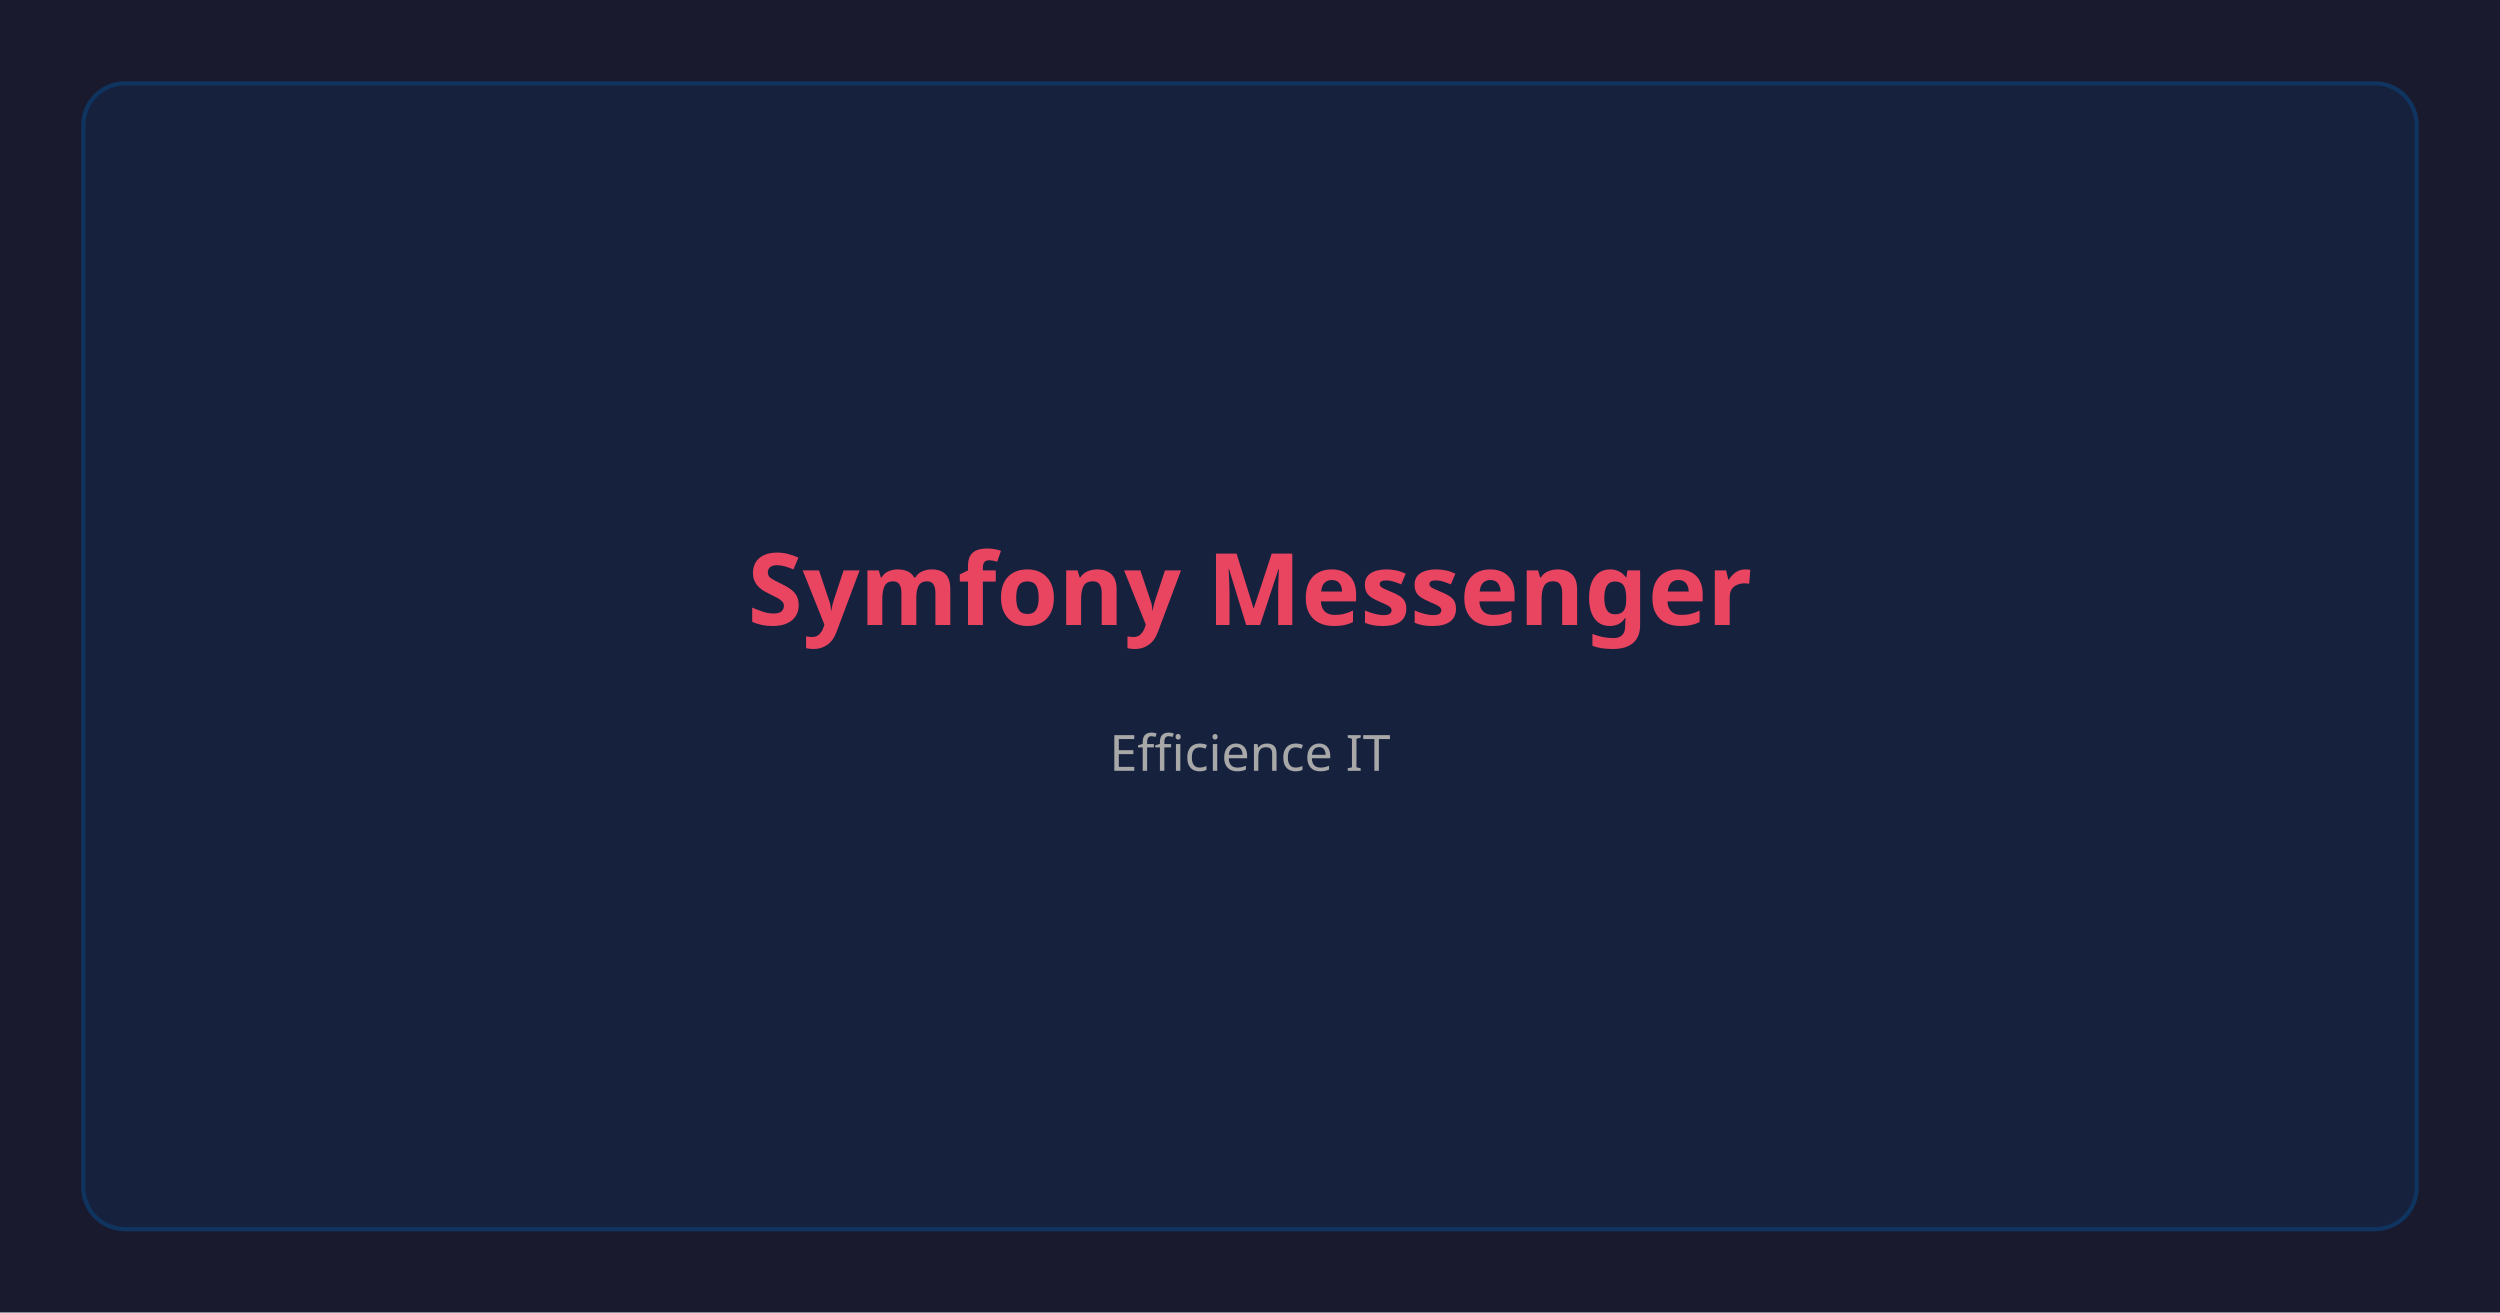
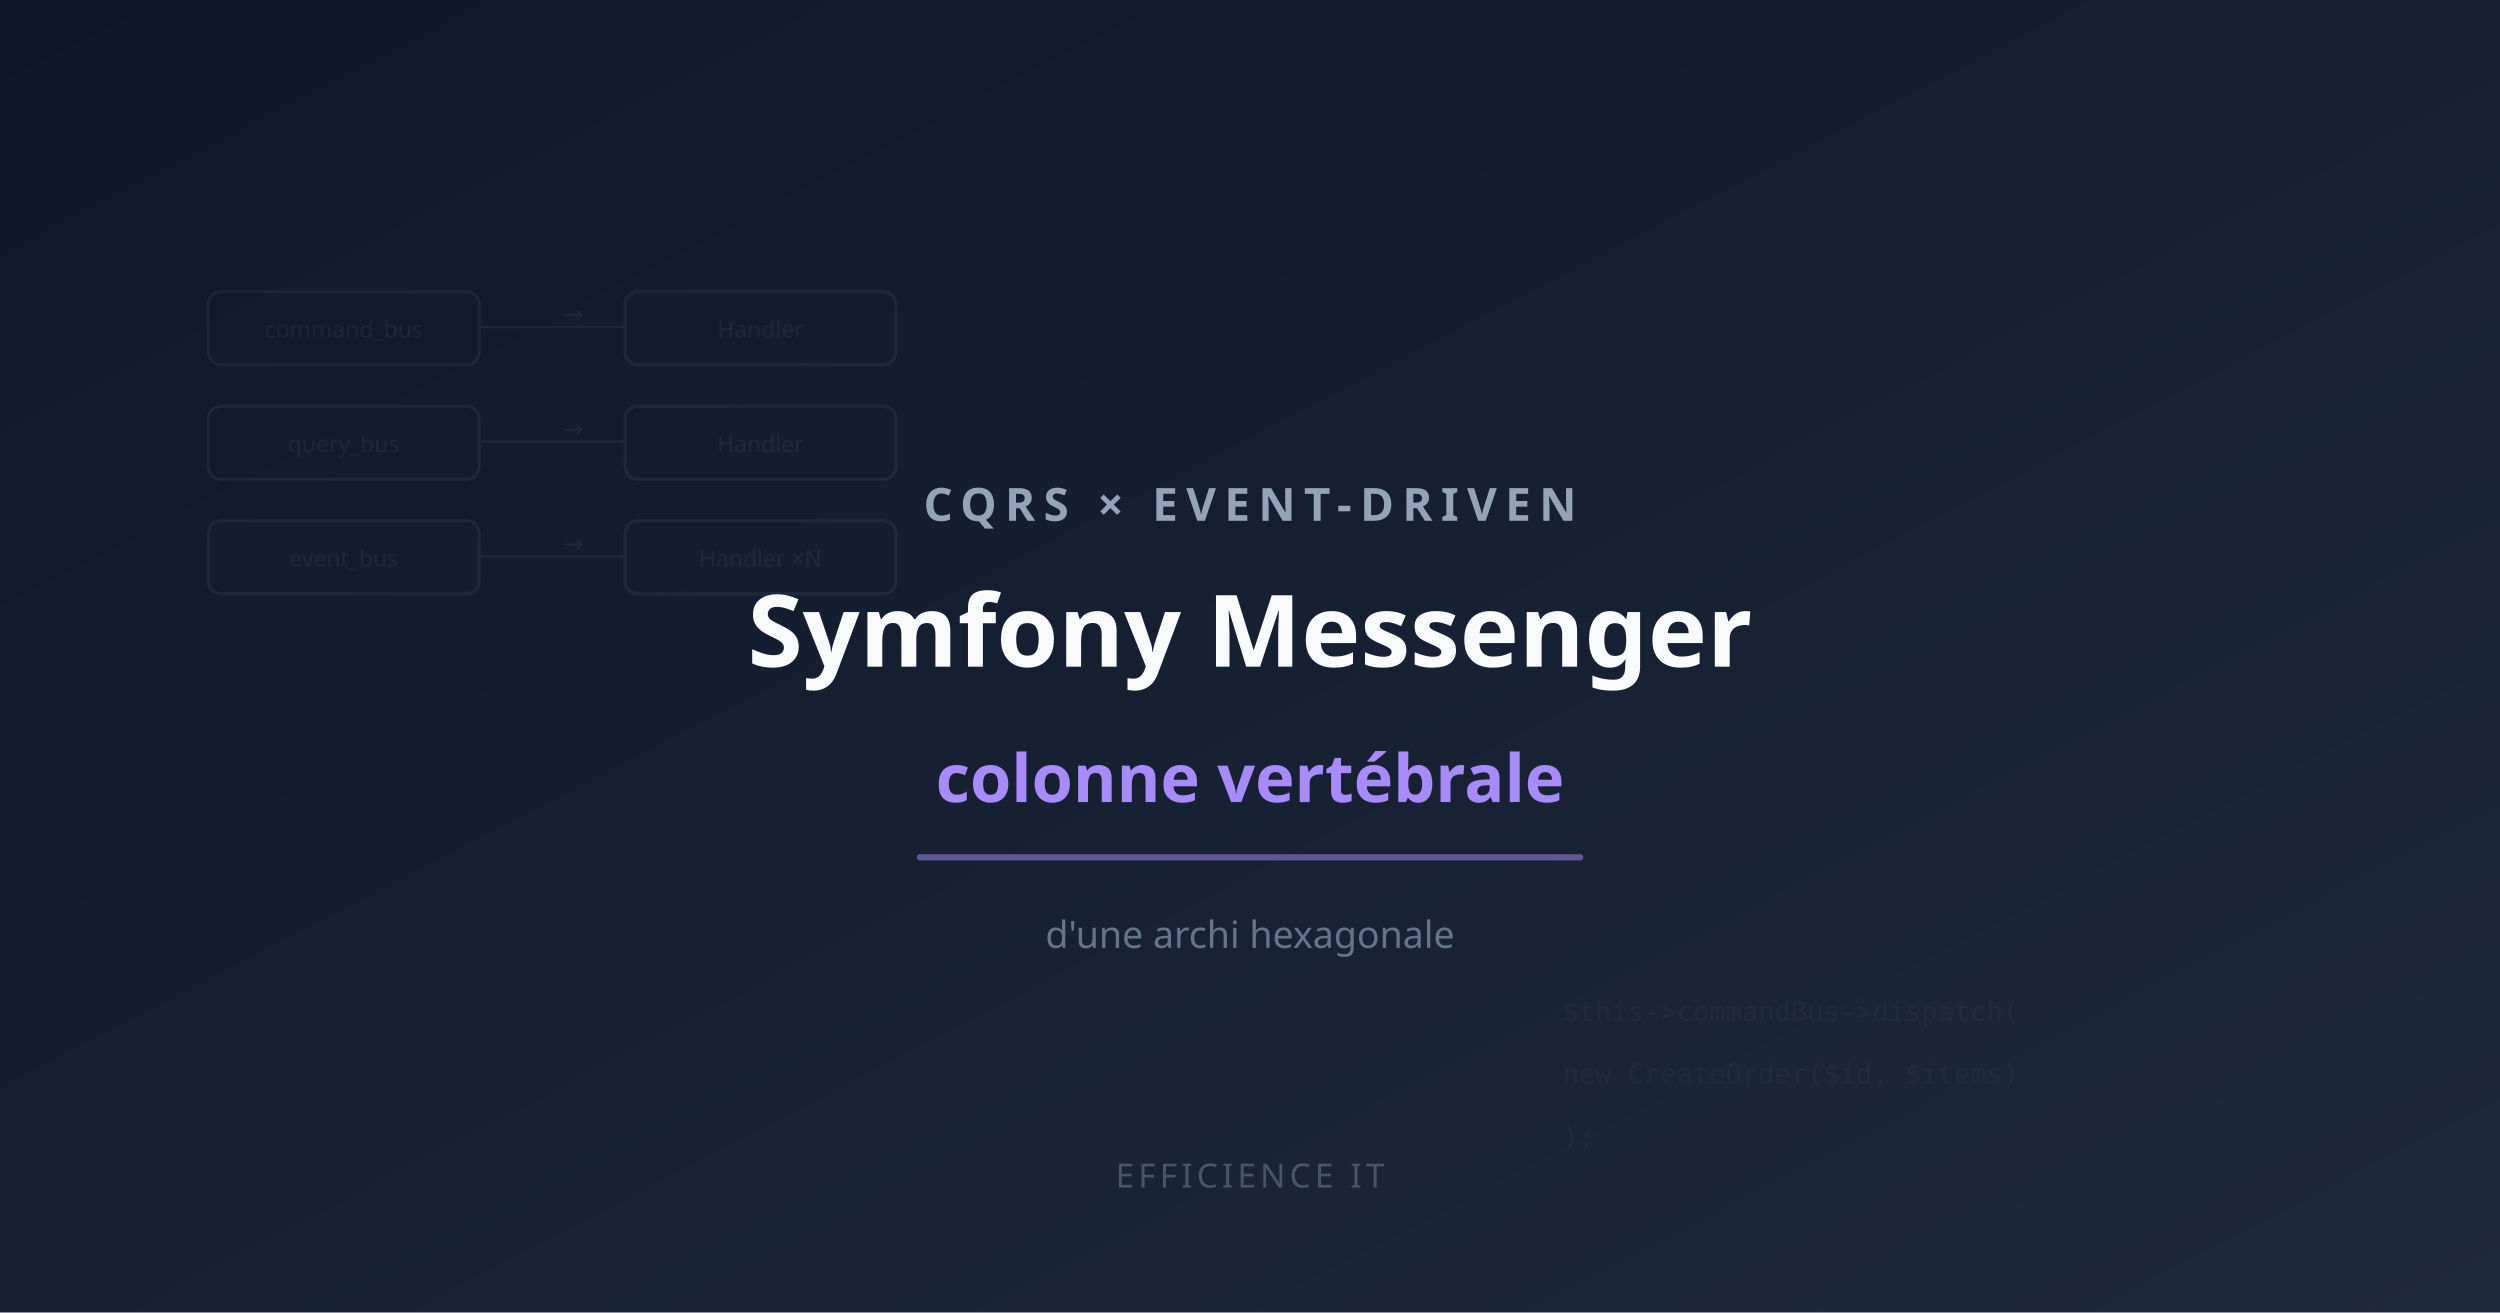
<svg xmlns="http://www.w3.org/2000/svg" width="1200" height="630" viewBox="0 0 1200 630">
-   <rect width="1200" height="630" fill="#1a1a2e" />
-   <rect x="40" y="40" width="1120" height="550" rx="20" fill="#16213e" stroke="#0f3460" stroke-width="2" />
-   <text x="600" y="300" text-anchor="middle" font-family="system-ui,sans-serif" font-size="48" font-weight="bold" fill="#e94560">Symfony Messenger</text>
-   <text x="600" y="370" text-anchor="middle" font-family="system-ui,sans-serif" font-size="24" fill="#a8a8a8">Efficience IT</text>
+   <defs>
+     <linearGradient id="bg" x1="0%" y1="0%" x2="100%" y2="100%">
+       <stop offset="0%" stop-color="#0f172a" />
+       <stop offset="100%" stop-color="#1e293b" />
+     </linearGradient>
+   </defs>
+   <rect width="1200" height="630" fill="url(#bg)" />
+   <g opacity="0.08">
+     <rect x="100" y="140" width="130" height="35" rx="6" fill="none" stroke="#a78bfa" stroke-width="1.5" />
+     <text x="165" y="162" text-anchor="middle" font-family="system-ui,sans-serif" font-size="11" fill="#a78bfa">command_bus</text>
+     <rect x="100" y="195" width="130" height="35" rx="6" fill="none" stroke="#a78bfa" stroke-width="1.5" />
+     <text x="165" y="217" text-anchor="middle" font-family="system-ui,sans-serif" font-size="11" fill="#a78bfa">query_bus</text>
+     <rect x="100" y="250" width="130" height="35" rx="6" fill="none" stroke="#a78bfa" stroke-width="1.5" />
+     <text x="165" y="272" text-anchor="middle" font-family="system-ui,sans-serif" font-size="11" fill="#a78bfa">event_bus</text>
+     <line x1="230" y1="157" x2="300" y2="157" stroke="#a78bfa" stroke-width="1" />
+     <line x1="230" y1="212" x2="300" y2="212" stroke="#a78bfa" stroke-width="1" />
+     <line x1="230" y1="267" x2="300" y2="267" stroke="#a78bfa" stroke-width="1" />
+     <text x="270" y="155" font-family="system-ui,sans-serif" font-size="12" fill="#a78bfa">→</text>
+     <text x="270" y="210" font-family="system-ui,sans-serif" font-size="12" fill="#a78bfa">→</text>
+     <text x="270" y="265" font-family="system-ui,sans-serif" font-size="12" fill="#a78bfa">→</text>
+     <rect x="300" y="140" width="130" height="35" rx="6" fill="none" stroke="#a78bfa" stroke-width="1.5" />
+     <text x="365" y="162" text-anchor="middle" font-family="system-ui,sans-serif" font-size="11" fill="#a78bfa">Handler</text>
+     <rect x="300" y="195" width="130" height="35" rx="6" fill="none" stroke="#a78bfa" stroke-width="1.5" />
+     <text x="365" y="217" text-anchor="middle" font-family="system-ui,sans-serif" font-size="11" fill="#a78bfa">Handler</text>
+     <rect x="300" y="250" width="130" height="35" rx="6" fill="none" stroke="#a78bfa" stroke-width="1.5" />
+     <text x="365" y="272" text-anchor="middle" font-family="system-ui,sans-serif" font-size="11" fill="#a78bfa">Handler ×N</text>
+   </g>
+   <g opacity="0.05">
+     <text x="750" y="490" font-family="monospace" font-size="13" fill="#a78bfa">$this-&gt;commandBus-&gt;dispatch(</text>
+     <text x="750" y="520" font-family="monospace" font-size="13" fill="#a78bfa">  new CreateOrder($id, $items)</text>
+     <text x="750" y="550" font-family="monospace" font-size="13" fill="#a78bfa">);</text>
+   </g>
+   <text x="600" y="250" text-anchor="middle" font-family="system-ui,sans-serif" font-size="22" font-weight="600" fill="#94a3b8" letter-spacing="4">CQRS × EVENT-DRIVEN</text>
+   <text x="600" y="320" text-anchor="middle" font-family="system-ui,sans-serif" font-size="48" font-weight="800" fill="#f8fafc">Symfony Messenger</text>
+   <text x="600" y="385" text-anchor="middle" font-family="system-ui,sans-serif" font-size="32" font-weight="600" fill="#a78bfa">colonne vertébrale</text>
+   <rect x="440" y="410" width="320" height="3" rx="1.5" fill="#a78bfa" opacity="0.5" />
+   <text x="600" y="455" text-anchor="middle" font-family="system-ui,sans-serif" font-size="18" fill="#64748b">d'une archi hexagonale</text>
+   <text x="600" y="570" text-anchor="middle" font-family="system-ui,sans-serif" font-size="16" fill="#475569" letter-spacing="2">EFFICIENCE IT</text>
</svg>
